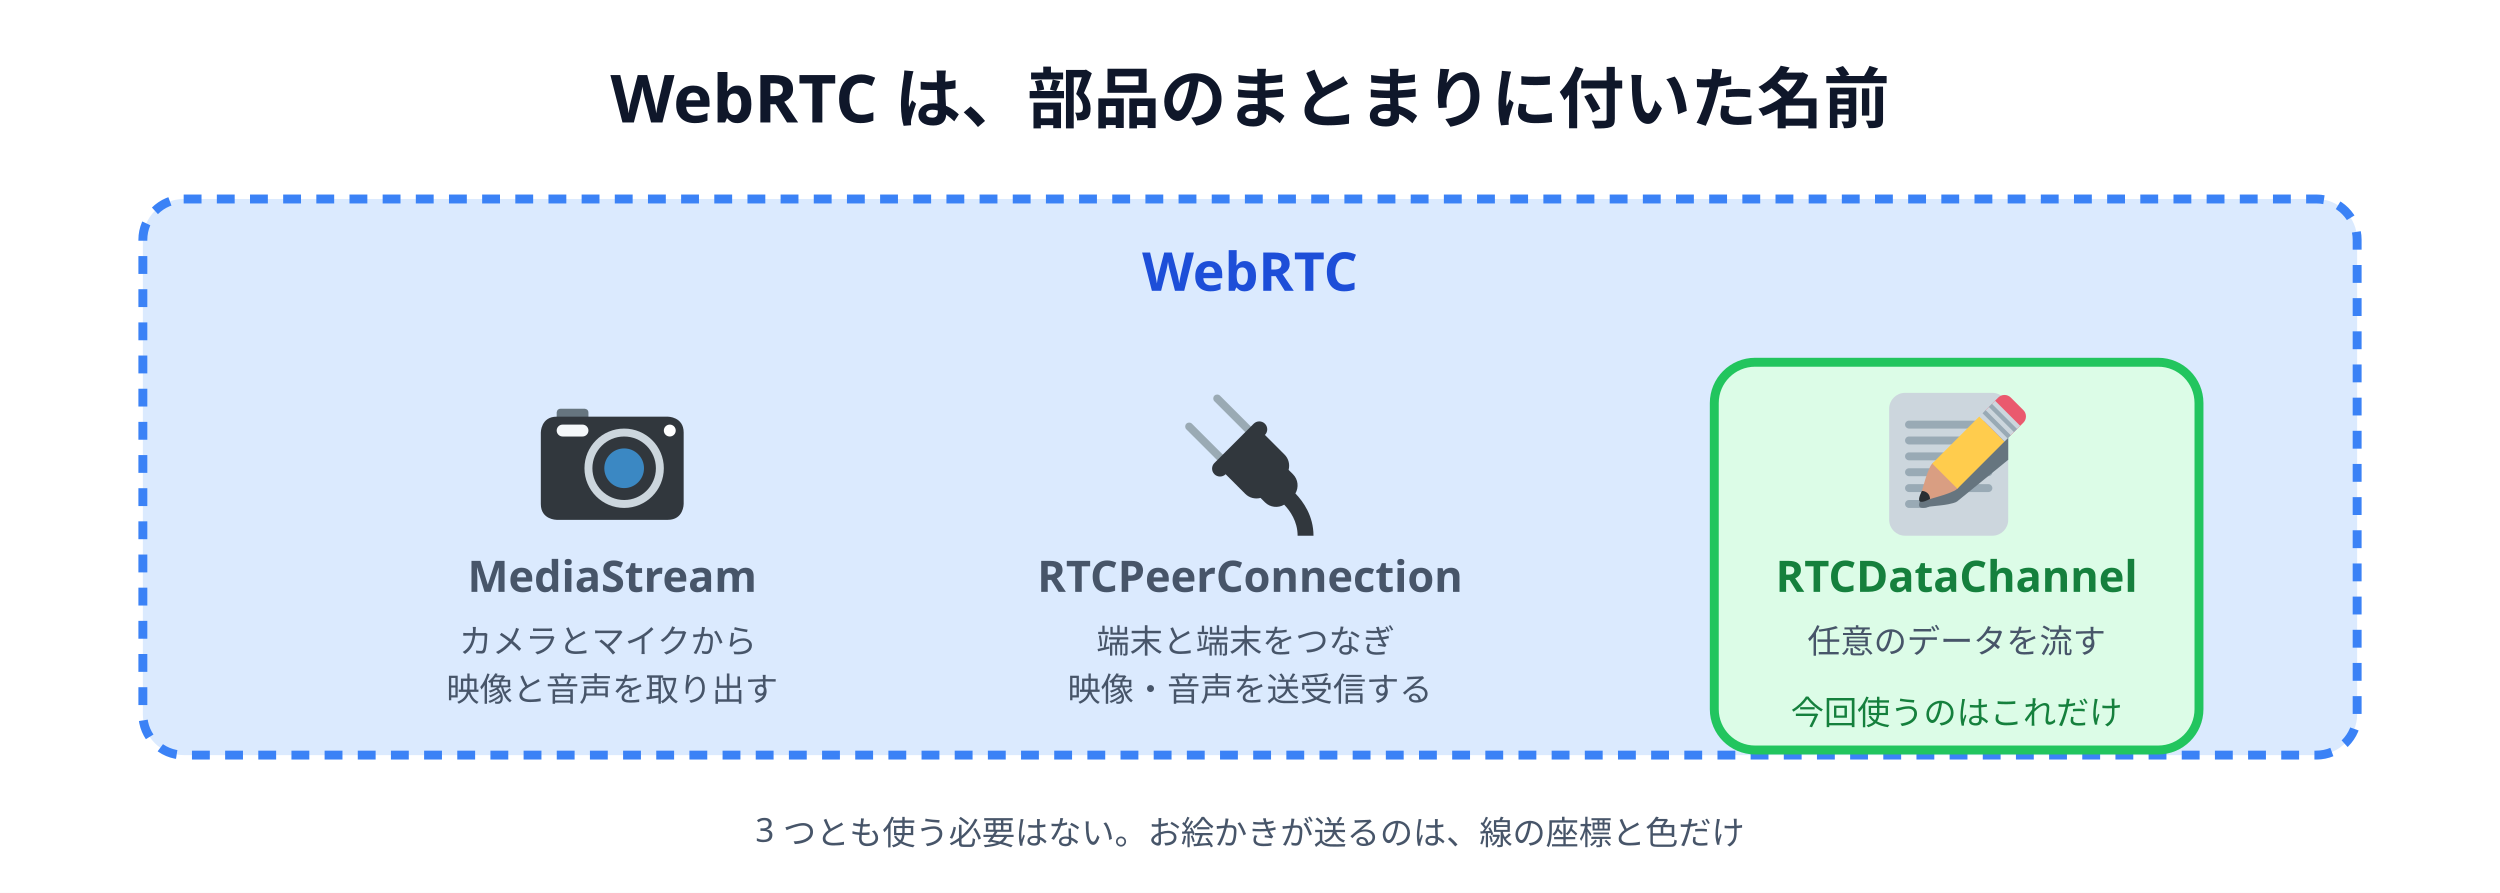
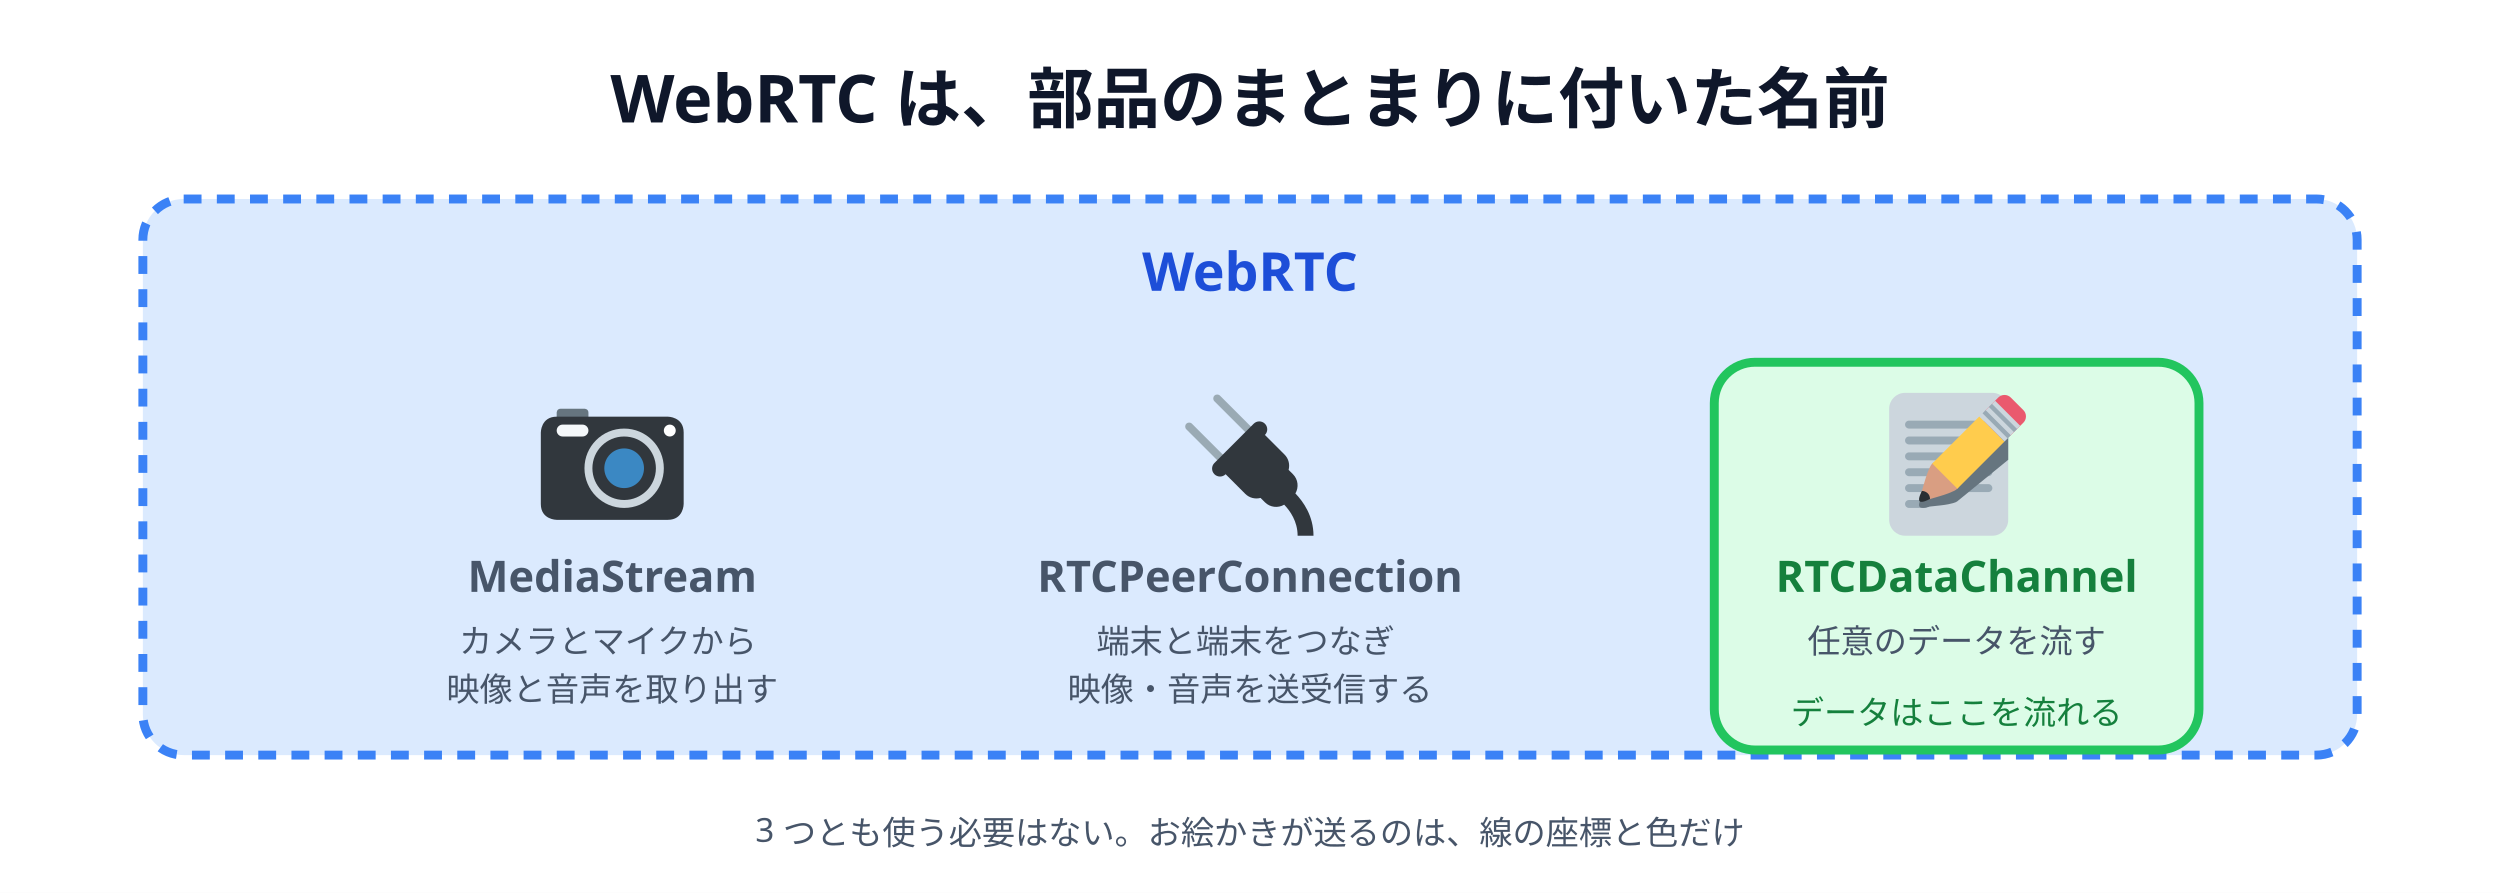
<svg xmlns="http://www.w3.org/2000/svg" width="980" height="350" viewBox="0 0 980 350" font-family="'Hiragino Sans','Noto Sans JP','Yu Gothic','Segoe UI',sans-serif">
  <defs>
    <marker id="aR" viewBox="0 0 10 10" refX="9" refY="5" markerWidth="7" markerHeight="7" orient="auto-start-reverse">
      <path d="M0 1 L9 5 L0 9 z" fill="#475569" />
    </marker>
    <marker id="aRsub" viewBox="0 0 10 10" refX="9" refY="5" markerWidth="7" markerHeight="7" orient="auto-start-reverse">
      <path d="M0 1 L9 5 L0 9 z" fill="#94a3b8" />
    </marker>
  </defs>
  <rect x="0" y="0" width="980" height="350" fill="#ffffff" />
  <text x="490" y="48" text-anchor="middle" font-size="26" fill="#0f172a" font-weight="700">WebRTC は、部品のまとまりに付いた名前</text>
  <rect x="56" y="78" width="868" height="218" rx="16" fill="#dbeafe" stroke="#3b82f6" stroke-width="3.5" stroke-dasharray="7 6" />
  <text x="490" y="114" text-anchor="middle" font-size="21" fill="#1d4ed8" font-weight="700">WebRTC</text>
  <rect x="672" y="142" width="190" height="152" rx="16" fill="#dcfce7" stroke="#22c55e" stroke-width="3.5" />
  <svg x="212.0" y="154.0" width="56.0" height="56.0" viewBox="0 0 36 36">
    <path fill="#66757F" d="M4 5s0-1 1-1h6s1 0 1 1v2H4V5z" />
    <path fill="#31373D" d="M0 10s0-4 4-4h28s4 0 4 4v18s0 4-4 4H4s-4 0-4-4V10z" />
    <circle fill="#CCD6DD" cx="21" cy="19" r="10" />
    <circle fill="#31373D" cx="21" cy="19" r="8" />
    <circle fill="#3B88C3" cx="21" cy="19" r="5" />
    <circle fill="#FFF" cx="32.5" cy="9.5" r="1.5" />
    <path fill="#F5F8FA" d="M12 9.5c0 .829-.671 1.5-1.5 1.5h-5C4.671 11 4 10.329 4 9.5S4.671 8 5.5 8h5c.829 0 1.5.671 1.5 1.5z" />
  </svg>
  <text x="240" y="232" text-anchor="middle" font-size="17" fill="#475569" font-weight="600">MediaStream</text>
  <text x="240" y="256" text-anchor="middle" font-size="13" fill="#475569" font-weight="400">
    <tspan x="240" dy="0">カメラとマイクから</tspan>
    <tspan x="240" dy="18.85">映像と音声を取り出す</tspan>
  </text>
  <svg x="462.0" y="154.0" width="56.0" height="56.0" viewBox="0 0 36 36">
    <path fill="#9AAAB4" d="M11.858 16.264c.389.389.389 1.025 0 1.414s-1.025.389-1.414 0L1.959 9.192c-.389-.389-.389-1.025 0-1.414s1.025-.389 1.414 0l8.485 8.486zm7.072-7.071c.389.389.389 1.025 0 1.414s-1.025.389-1.414 0L9.029 2.121c-.389-.389-.389-1.025 0-1.414s1.025-.389 1.414 0l8.487 8.486z" />
    <path fill="#31373D" d="M34 36c0-4.966-2.56-8.581-4.562-10.65.898-1.532.704-3.529-.61-4.844l-1.099-1.099c.352-1.332.021-2.806-1.022-3.851l-4.949-4.95c.78-.781.78-2.047 0-2.828-.781-.781-2.049-.781-2.829-.001l-2.826 2.826-.003.002-4.242 4.243-2.828 2.828c-.781.781-.781 2.047 0 2.828.781.781 2.047.781 2.828 0l4.95 4.95c1.044 1.044 2.519 1.373 3.85 1.021l1.101 1.101c1.318 1.318 3.323 1.51 4.857.602C28.099 29.726 30 32.404 30 36h4z" />
  </svg>
  <text x="490" y="232" text-anchor="middle" font-size="17" fill="#475569" font-weight="600">RTCPeerConnection</text>
  <text x="490" y="256" text-anchor="middle" font-size="13" fill="#475569" font-weight="400">
    <tspan x="490" dy="0">端末と端末をつなぎ</tspan>
    <tspan x="490" dy="18.85">映像・音声を送受信する</tspan>
  </text>
  <svg x="739.0" y="154.0" width="56.0" height="56.0" viewBox="0 0 36 36">
    <path fill="#CCD6DD" d="M31 32c0 2.209-1.791 4-4 4H5c-2.209 0-4-1.791-4-4V4c0-2.209 1.791-4 4-4h22c2.209 0 4 1.791 4 4v28z" />
    <path fill="#99AAB5" d="M27 24c0 .553-.447 1-1 1H6c-.552 0-1-.447-1-1 0-.553.448-1 1-1h20c.553 0 1 .447 1 1zm-16 4c0 .553-.448 1-1 1H6c-.552 0-1-.447-1-1 0-.553.448-1 1-1h4c.552 0 1 .447 1 1zM27 8c0 .552-.447 1-1 1H6c-.552 0-1-.448-1-1s.448-1 1-1h20c.553 0 1 .448 1 1zm0 4c0 .553-.447 1-1 1H6c-.552 0-1-.447-1-1 0-.553.448-1 1-1h20c.553 0 1 .447 1 1zm0 4c0 .553-.447 1-1 1H6c-.552 0-1-.447-1-1 0-.553.448-1 1-1h20c.553 0 1 .447 1 1zm0 4c0 .553-.447 1-1 1H6c-.552 0-1-.447-1-1 0-.553.448-1 1-1h20c.553 0 1 .447 1 1z" />
    <path fill="#66757F" d="M31 6.272c-.827-.535-1.837-.579-2.521-.023l-.792.646-1.484 1.211-.1.08-2.376 1.938-11.878 9.686c-.437.357-.793 1.219-1.173 2.074-.378.85-.969 2.852-1.443 4.391-.148.25-1.065 1.846-.551 2.453.52.615 2.326.01 2.568-.076 1.626-.174 3.731-.373 4.648-.58.924-.211 1.854-.395 2.291-.752.008-.006.01-.018.017-.023l11.858-9.666.792-.646.144-.118V6.272z" />
    <path fill="#D99E82" d="M18.145 22.526s-1.274-1.881-2.117-2.553c-.672-.843-2.549-2.116-2.549-2.116-.448-.446-1.191-.48-1.629-.043-.437.438-.793 1.366-1.173 2.291-.472 1.146-1.276 4.154-1.768 5.752-.083.272.517-.45.503-.21-.01.187.027.394.074.581l-.146.159.208.067c.025.082.05.154.068.21l.159-.146c.187.047.394.084.58.074.24-.014-.483.587-.21.503 1.598-.493 4.607-1.296 5.752-1.768.924-.381 1.854-.736 2.291-1.174.439-.435.406-1.178-.043-1.627z" />
    <path fill="#EA596E" d="M25.312 4.351c-.876.875-.876 2.293 0 3.168l3.167 3.168c.876.874 2.294.874 3.168 0l3.169-3.168c.874-.875.874-2.293 0-3.168l-3.169-3.168c-.874-.875-2.292-.875-3.168 0l-3.167 3.168z" />
    <path fill="#FFCC4D" d="M11.849 17.815l3.17 3.17 3.165 3.166 11.881-11.879-6.337-6.336-11.879 11.879z" />
    <path fill="#292F33" d="M11.298 26.742s-2.06 1.133-2.616.576c-.557-.558.581-2.611.581-2.611s1.951.036 2.035 2.035z" />
    <path fill="#CCD6DD" d="M23.728 5.935l3.96-3.96 6.336 6.337-3.96 3.96z" />
    <path fill="#99AAB5" d="M26.103 3.558l.792-.792 6.336 6.335-.792.792zM24.52 5.142l.791-.791 6.336 6.335-.792.792z" />
  </svg>
  <text x="767" y="232" text-anchor="middle" font-size="17" fill="#15803d" font-weight="600">RTCDataChannel</text>
  <text x="767" y="256" text-anchor="middle" font-size="13" fill="#475569" font-weight="400">任意のデータを流す</text>
-   <text x="767" y="284" text-anchor="middle" font-size="13" fill="#15803d" font-weight="400">今回使うのはこれだけ</text>
+   <text x="767" y="284" text-anchor="middle" font-size="13" fill="#15803d" font-weight="400">データはここを流れる</text>
  <text x="490" y="330" text-anchor="middle" font-size="13" fill="#475569" font-weight="400">3 つとも使う必要はない。お絵かきが送るのは、線の座標と色だけ</text>
</svg>
